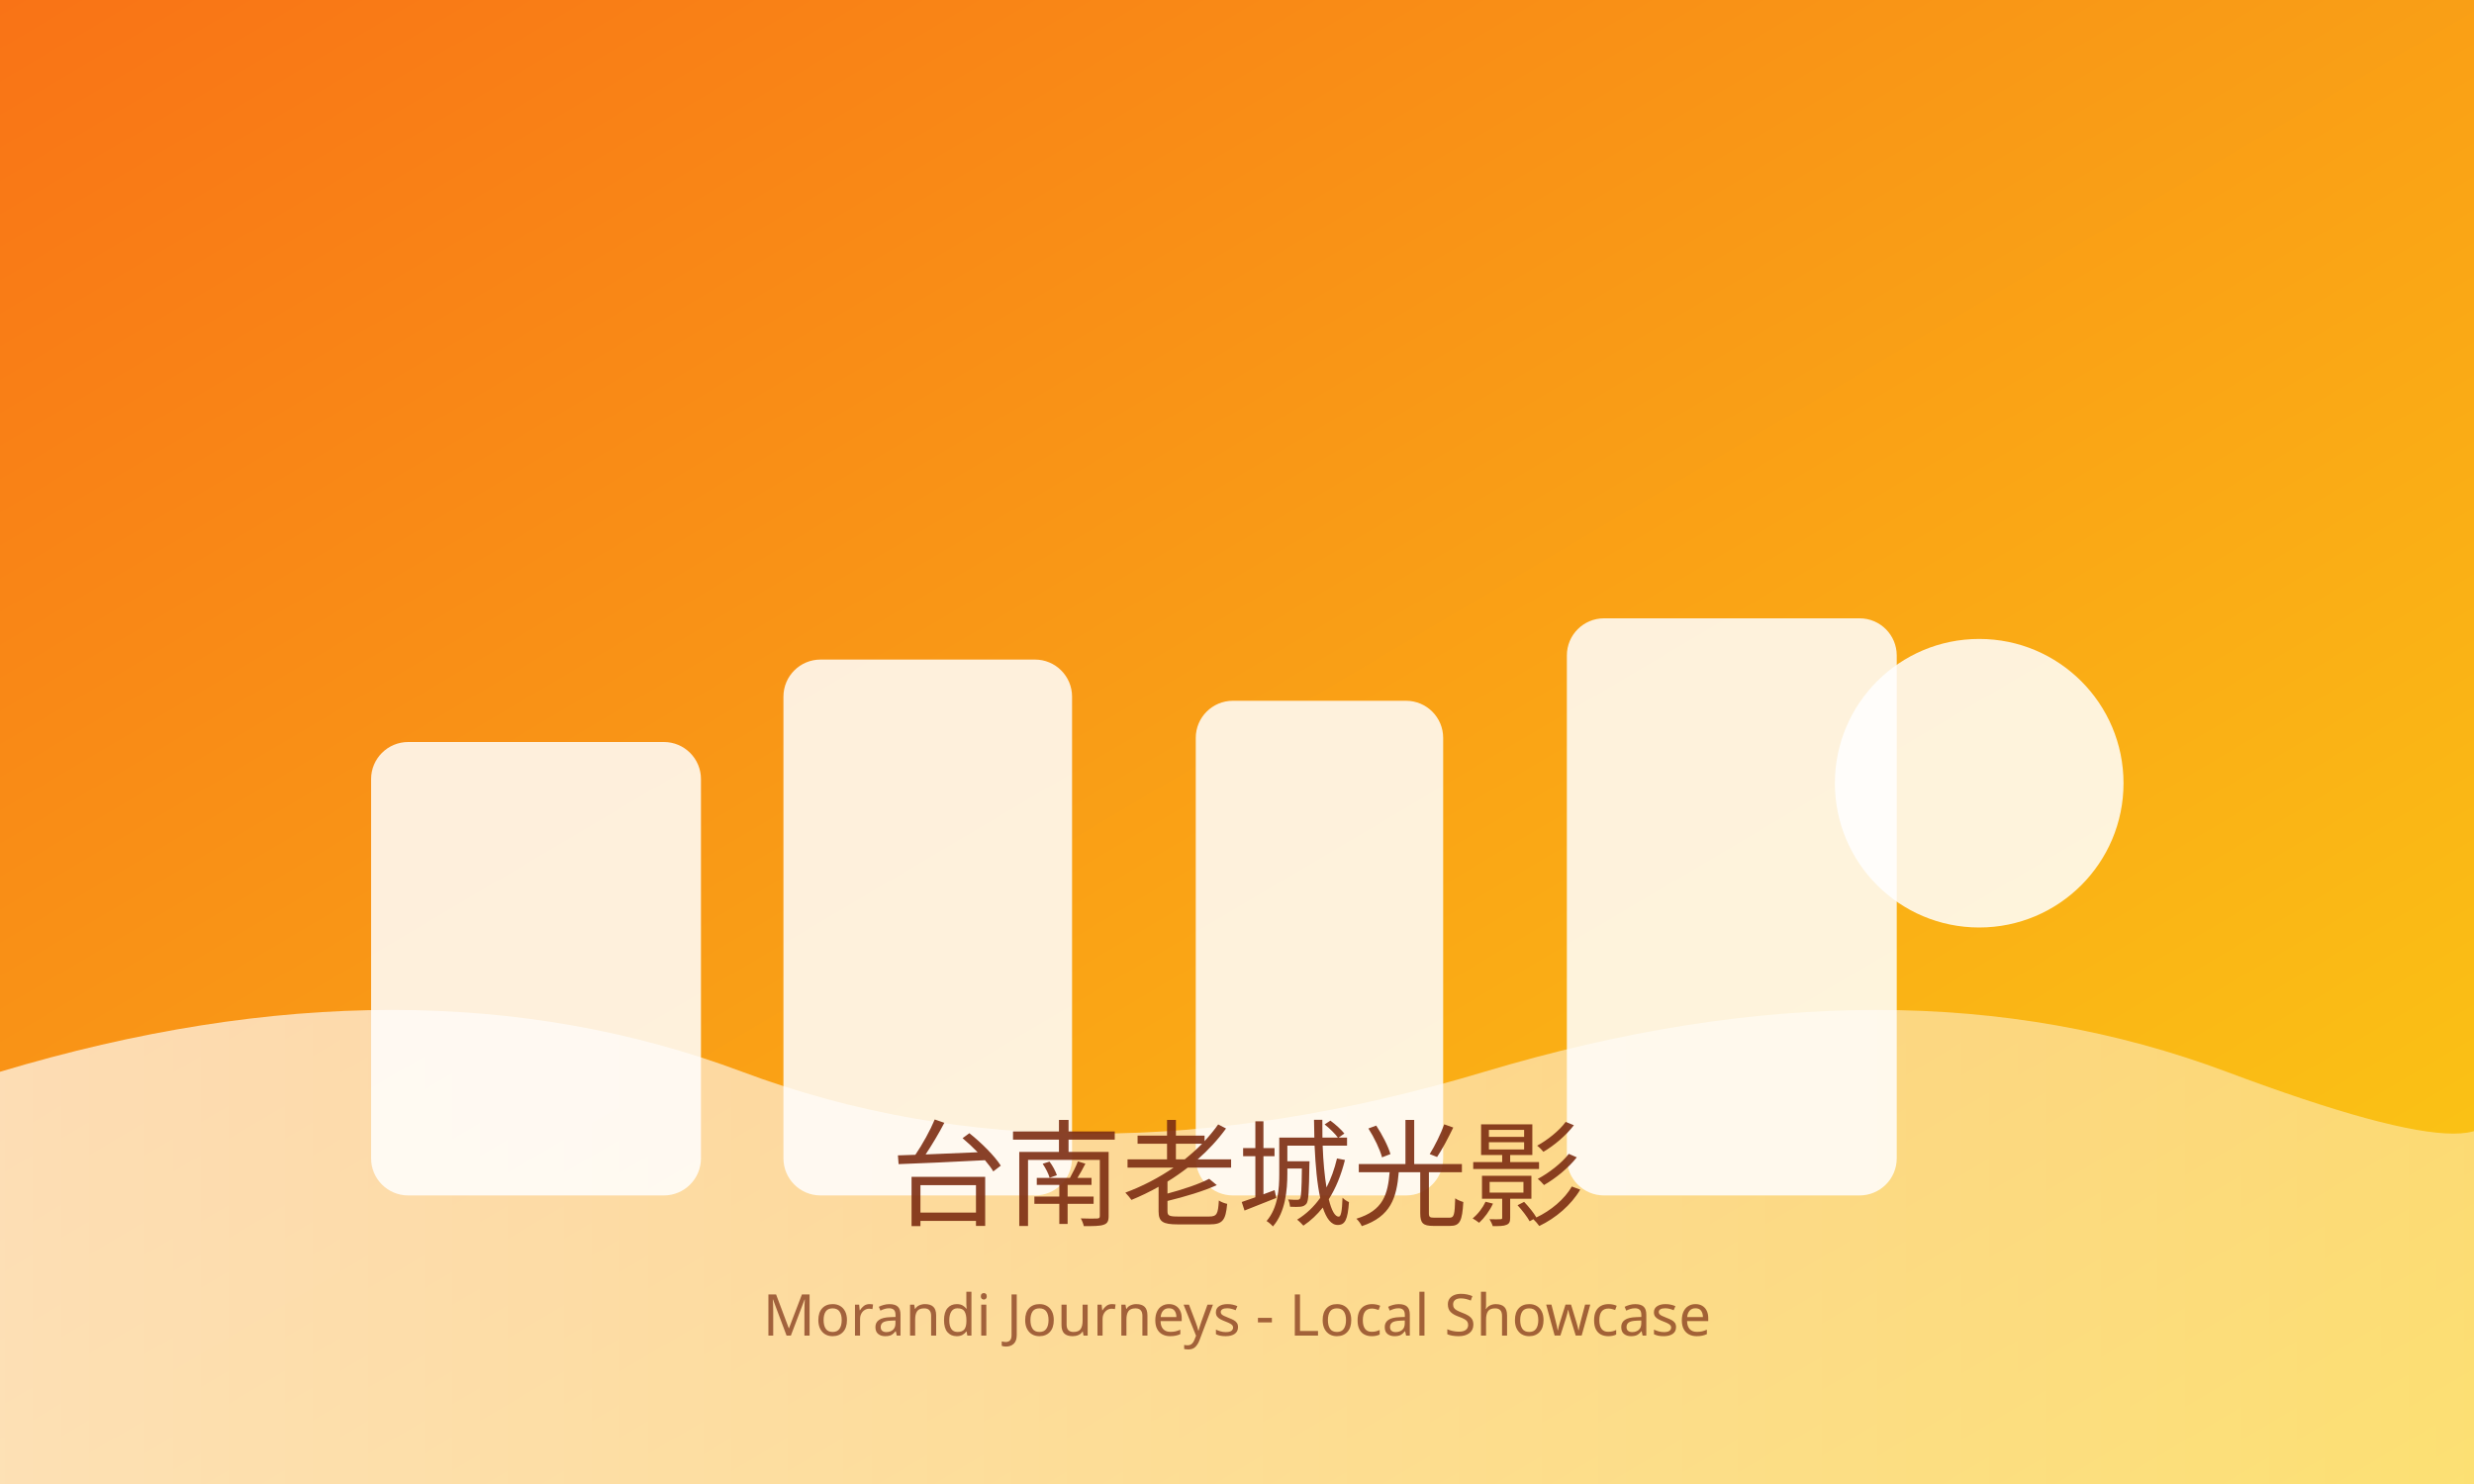
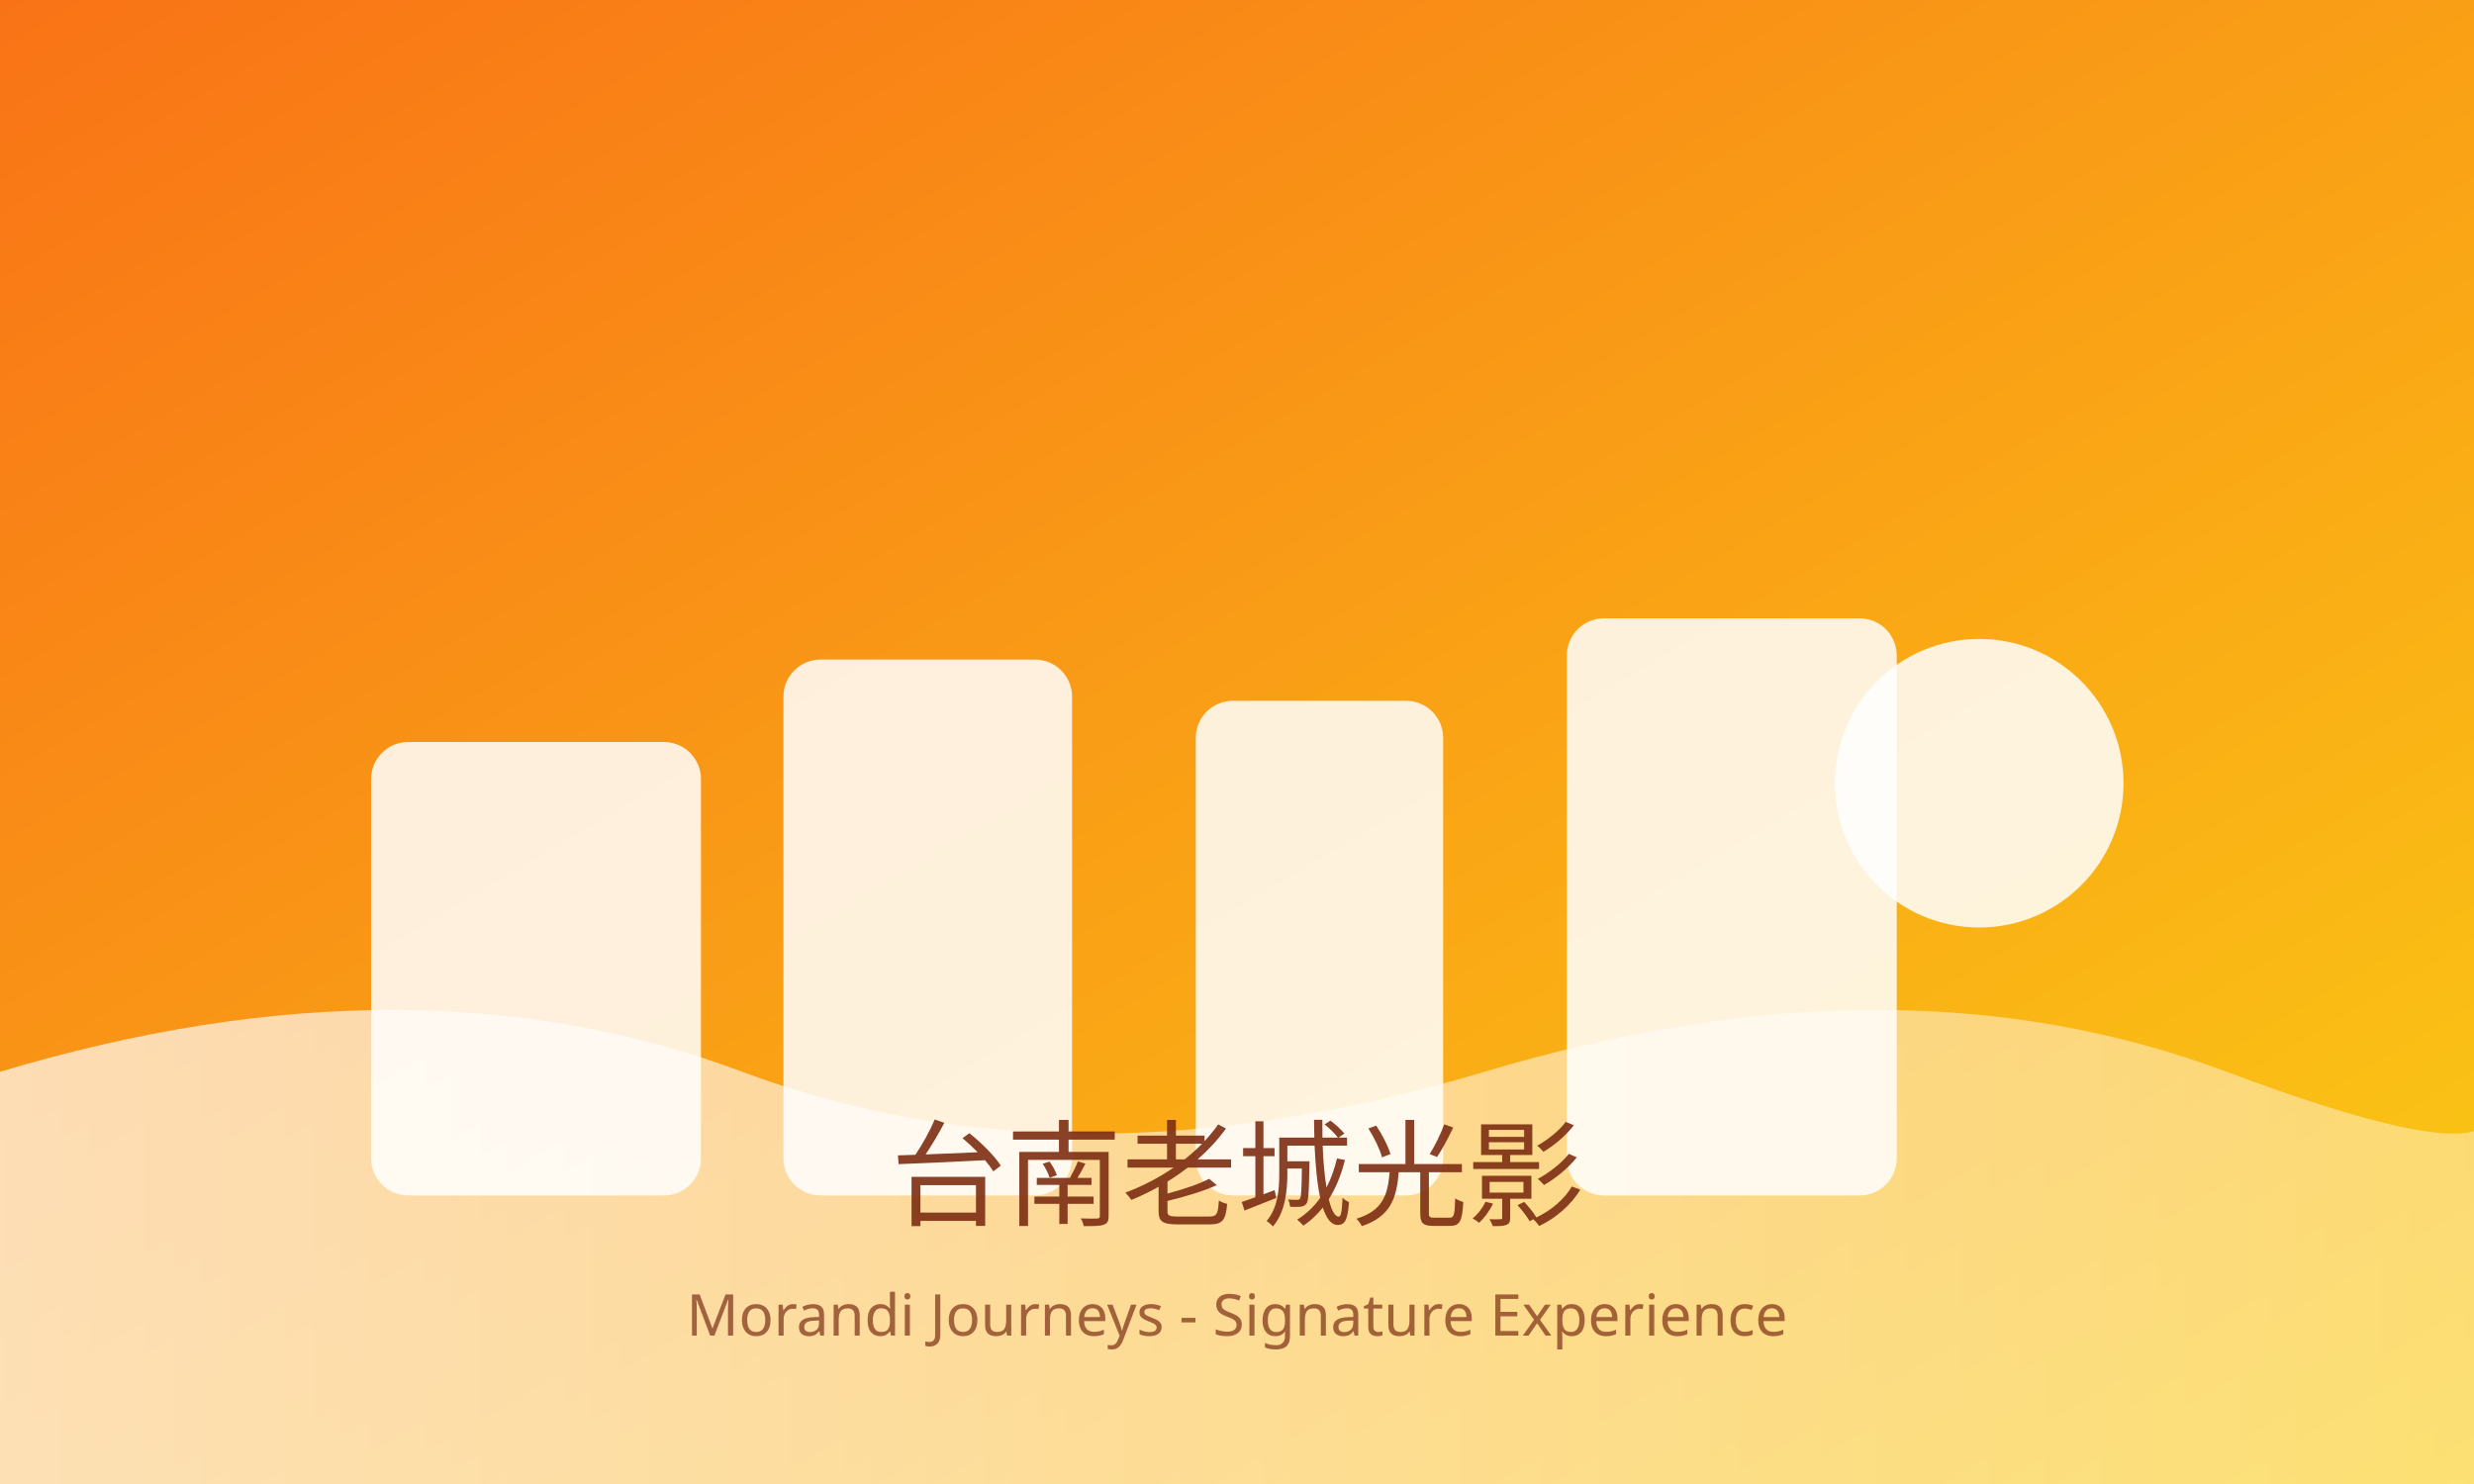
<svg xmlns="http://www.w3.org/2000/svg" width="1200" height="720" viewBox="0 0 1200 720">
  <defs>
    <linearGradient id="sunset" x1="0%" y1="0%" x2="100%" y2="100%">
      <stop offset="0%" stop-color="#f97316" />
      <stop offset="100%" stop-color="#facc15" />
    </linearGradient>
    <linearGradient id="wave" x1="0%" y1="0%" x2="100%" y2="0%">
      <stop offset="0%" stop-color="rgba(255,255,255,0.85)" />
      <stop offset="100%" stop-color="rgba(255,255,255,0.5)" />
    </linearGradient>
  </defs>
  <rect width="1200" height="720" fill="url(#sunset)" />
  <path d="M0 520 Q 200 460 360 520 T 720 520 T 1080 520 T 1200 520 V 720 H0 Z" fill="url(#wave)" opacity="0.8" />
  <g fill="rgba(255,255,255,0.85)">
    <rect x="180" y="360" width="160" height="220" rx="18" />
    <rect x="380" y="320" width="140" height="260" rx="18" />
    <rect x="580" y="340" width="120" height="240" rx="18" />
    <rect x="760" y="300" width="160" height="280" rx="18" />
    <circle cx="960" cy="380" r="70" />
  </g>
  <text x="50%" y="82%" font-family="'Noto Sans TC', sans-serif" font-size="56" text-anchor="middle" fill="#7c2d12" opacity="0.9">
    台南老城光影
  </text>
  <text x="50%" y="90%" font-family="'Noto Sans TC', sans-serif" font-size="28" text-anchor="middle" fill="#7c2d12" opacity="0.7">
-     Morandi Journeys - Local Showcase
+     Morandi Journeys - Signature Experience
  </text>
</svg>
